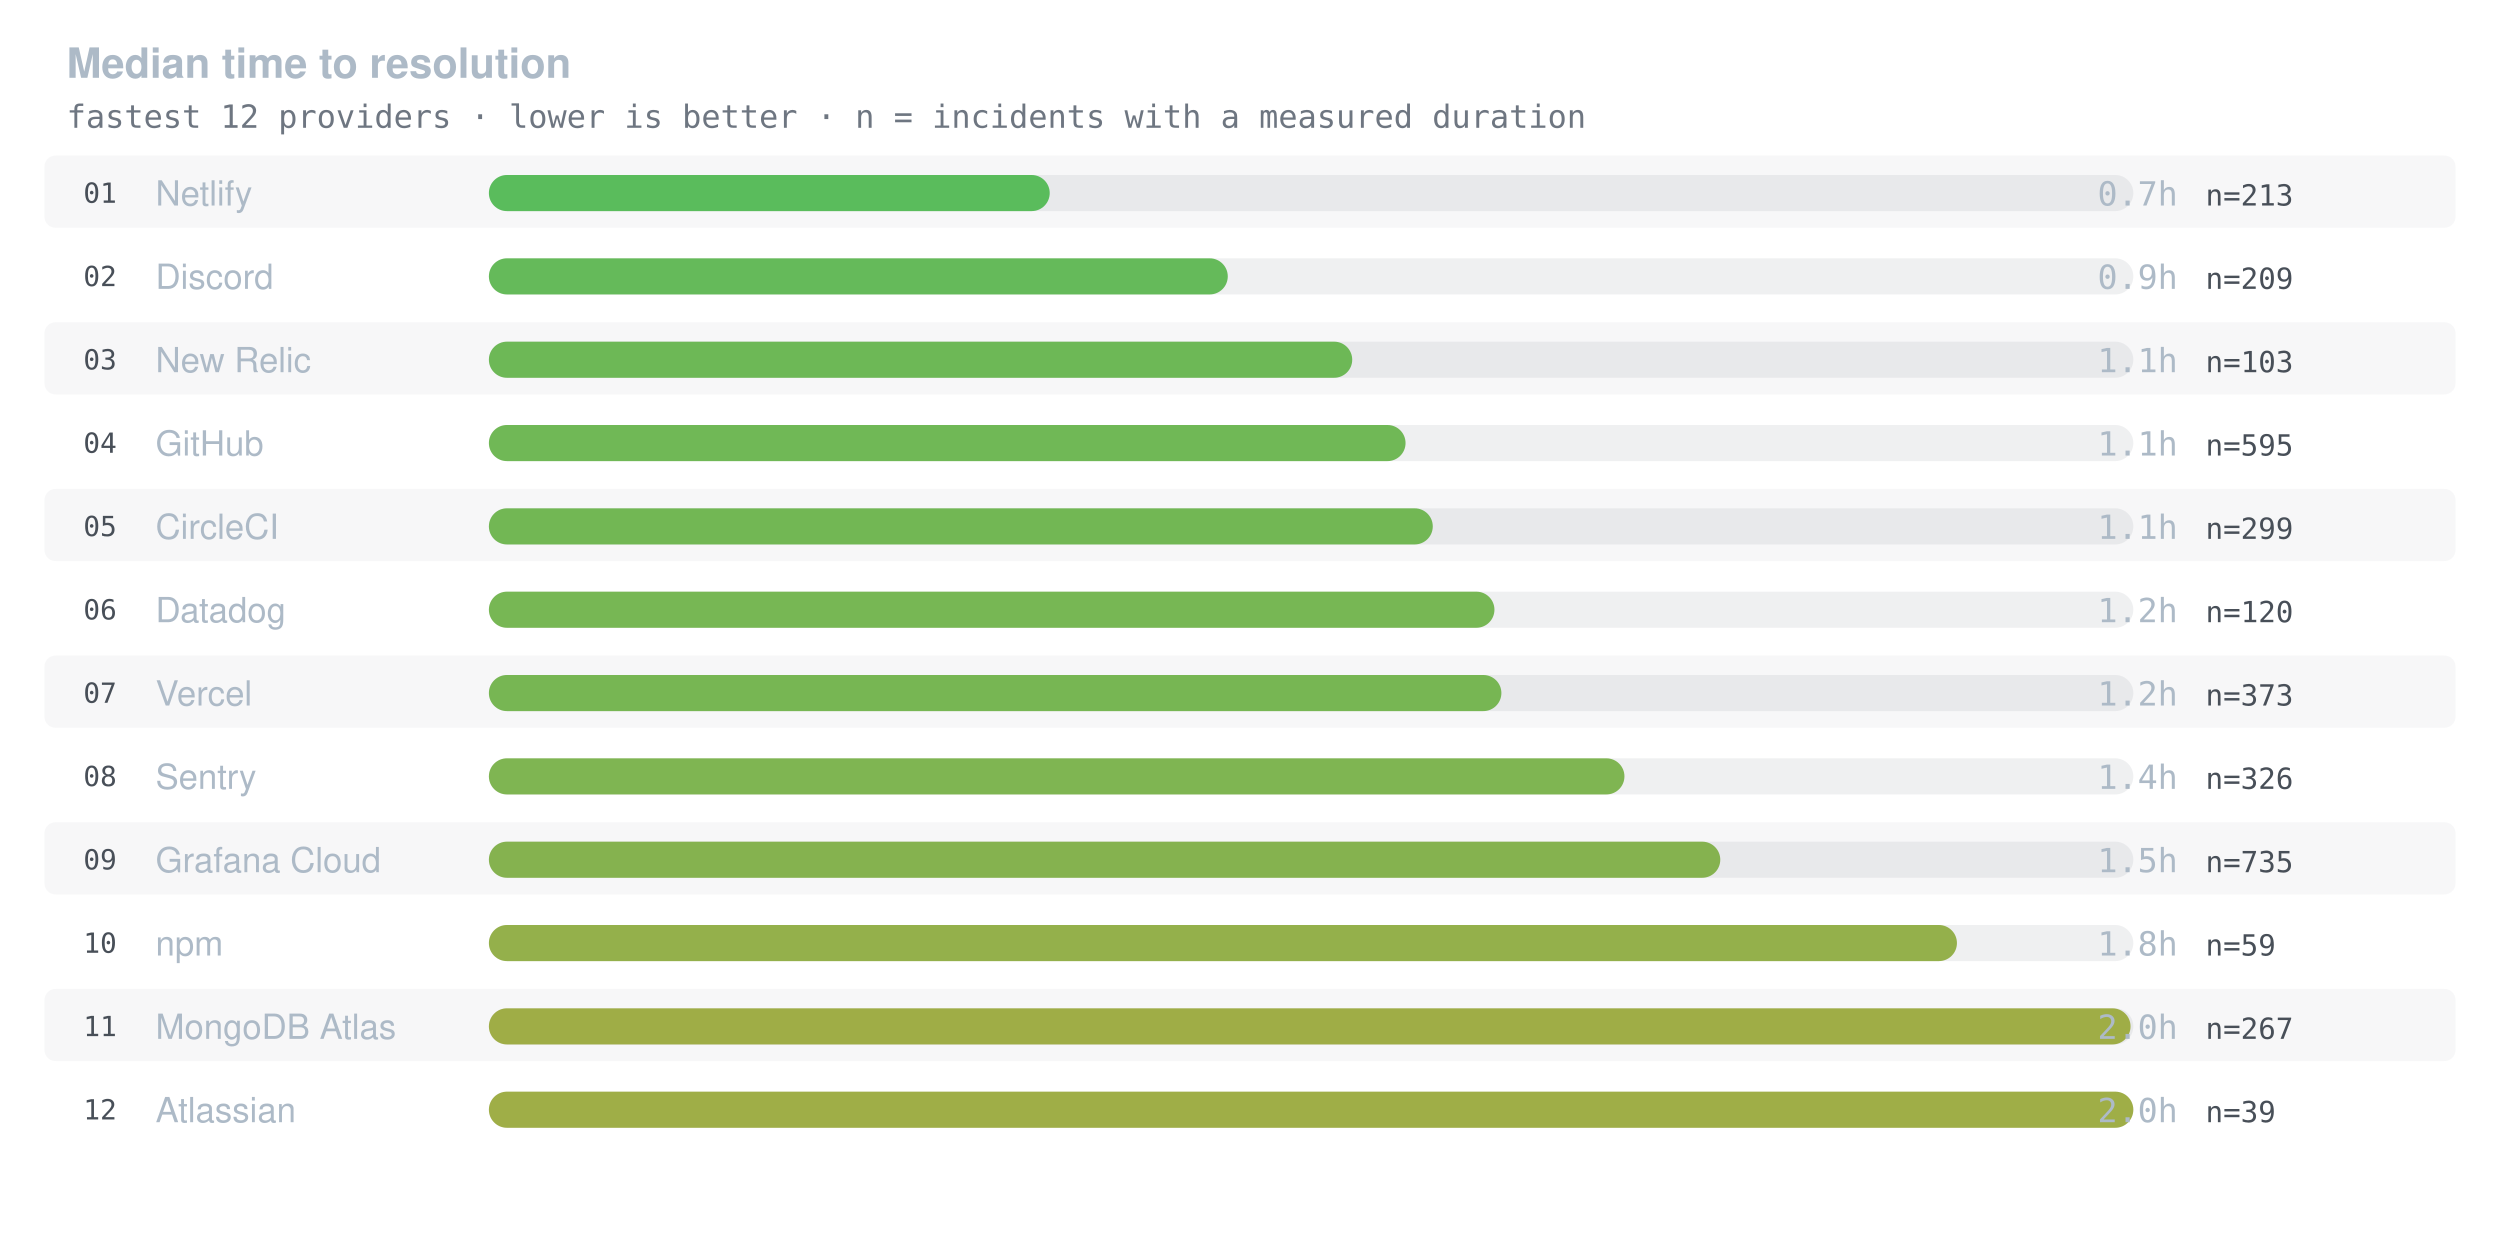
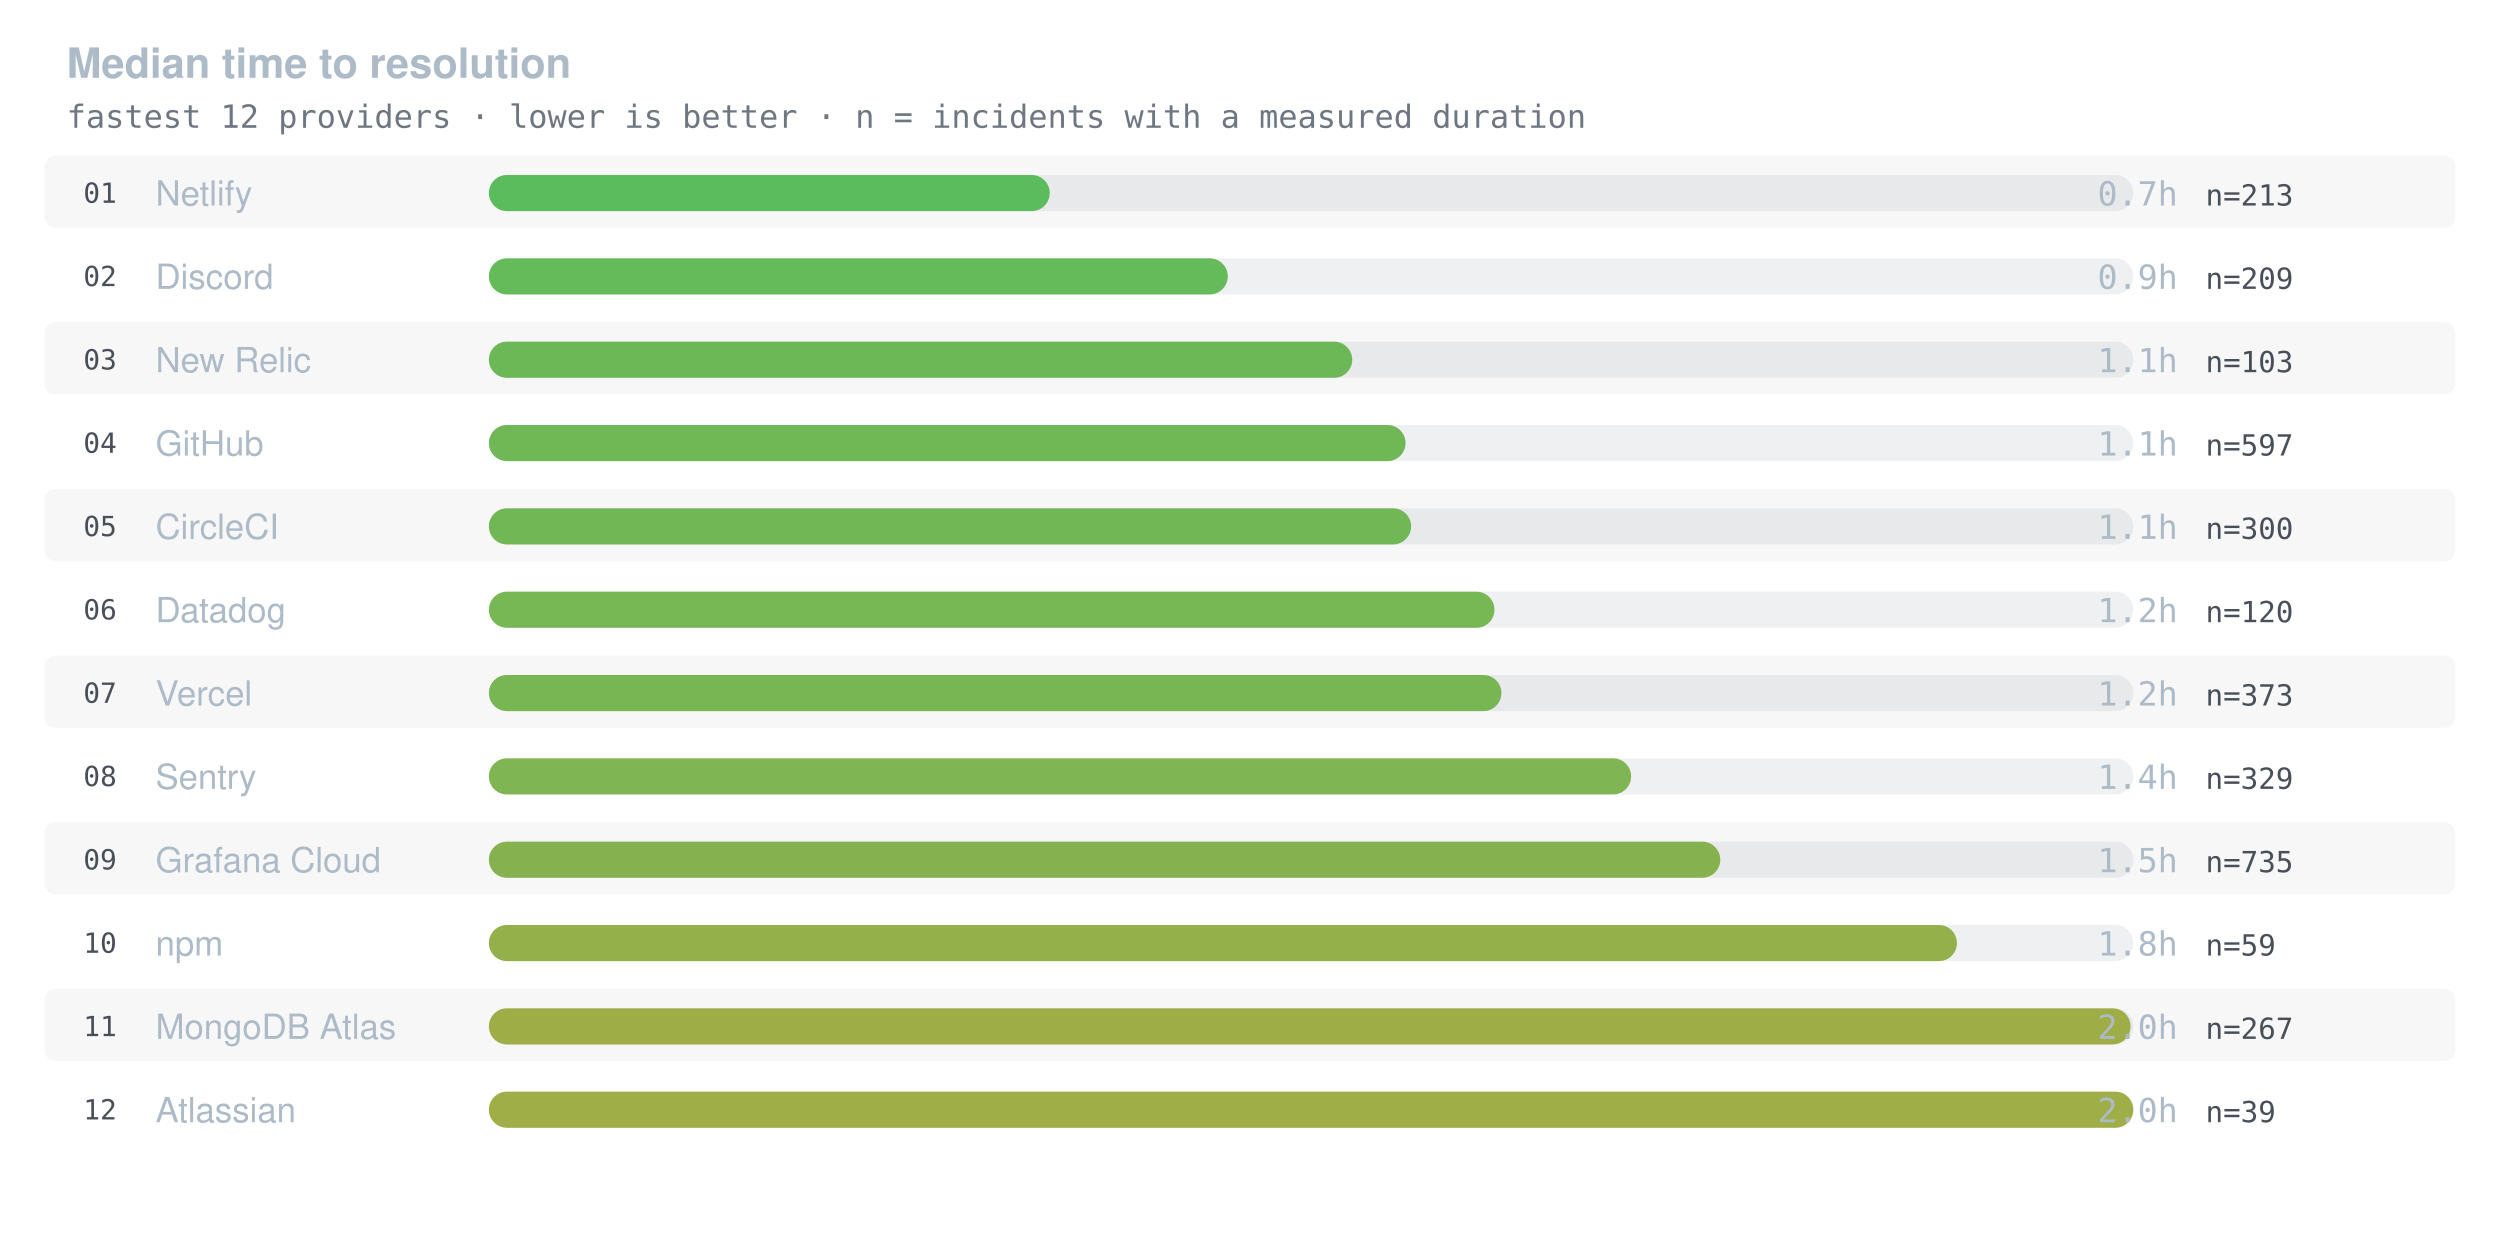
<svg xmlns="http://www.w3.org/2000/svg" viewBox="0 0 900 444" width="900" height="444" role="img">
  <text x="24" y="28" fill="#adbac7" font-size="15" font-family="-apple-system,BlinkMacSystemFont,Segoe UI,Helvetica,Arial,sans-serif" font-weight="600">Median time to resolution</text>
  <text x="24" y="46" fill="#6e7681" font-size="11.5" font-family="ui-monospace,SFMono-Regular,Menlo,Consolas,monospace">fastest 12 providers · lower is better · n = incidents with a measured duration</text>
  <rect x="16" y="56" width="868" height="26" rx="4" fill="#6e7681" opacity="0.055" />
  <text x="30" y="73" fill="#484f58" font-size="10" font-family="ui-monospace,SFMono-Regular,Menlo,Consolas,monospace">01</text>
  <text x="56" y="74" fill="#adbac7" font-size="12.5" font-family="-apple-system,BlinkMacSystemFont,Segoe UI,Helvetica,Arial,sans-serif">Netlify</text>
  <rect x="176" y="63" width="592" height="13" rx="6.5" fill="#6e7681" opacity="0.11" />
  <rect x="176" y="63" width="201.9" height="13" rx="6.5" fill="#4ab74d" opacity="0.9" />
  <text x="784" y="74" fill="#adbac7" font-size="12" font-family="ui-monospace,SFMono-Regular,Menlo,Consolas,monospace" text-anchor="end">0.7h</text>
  <text x="794" y="74" fill="#484f58" font-size="10.5" font-family="ui-monospace,SFMono-Regular,Menlo,Consolas,monospace">n=213</text>
  <text x="30" y="103" fill="#484f58" font-size="10" font-family="ui-monospace,SFMono-Regular,Menlo,Consolas,monospace">02</text>
  <text x="56" y="104" fill="#adbac7" font-size="12.5" font-family="-apple-system,BlinkMacSystemFont,Segoe UI,Helvetica,Arial,sans-serif">Discord</text>
  <rect x="176" y="93" width="592" height="13" rx="6.5" fill="#6e7681" opacity="0.11" />
  <rect x="176" y="93" width="266.0" height="13" rx="6.5" fill="#57b449" opacity="0.9" />
  <text x="784" y="104" fill="#adbac7" font-size="12" font-family="ui-monospace,SFMono-Regular,Menlo,Consolas,monospace" text-anchor="end">0.9h</text>
  <text x="794" y="104" fill="#484f58" font-size="10.5" font-family="ui-monospace,SFMono-Regular,Menlo,Consolas,monospace">n=209</text>
  <rect x="16" y="116" width="868" height="26" rx="4" fill="#6e7681" opacity="0.055" />
  <text x="30" y="133" fill="#484f58" font-size="10" font-family="ui-monospace,SFMono-Regular,Menlo,Consolas,monospace">03</text>
  <text x="56" y="134" fill="#adbac7" font-size="12.5" font-family="-apple-system,BlinkMacSystemFont,Segoe UI,Helvetica,Arial,sans-serif">New Relic</text>
  <rect x="176" y="123" width="592" height="13" rx="6.5" fill="#6e7681" opacity="0.11" />
  <rect x="176" y="123" width="310.8" height="13" rx="6.5" fill="#5fb246" opacity="0.9" />
  <text x="784" y="134" fill="#adbac7" font-size="12" font-family="ui-monospace,SFMono-Regular,Menlo,Consolas,monospace" text-anchor="end">1.1h</text>
  <text x="794" y="134" fill="#484f58" font-size="10.5" font-family="ui-monospace,SFMono-Regular,Menlo,Consolas,monospace">n=103</text>
  <text x="30" y="163" fill="#484f58" font-size="10" font-family="ui-monospace,SFMono-Regular,Menlo,Consolas,monospace">04</text>
  <text x="56" y="164" fill="#adbac7" font-size="12.5" font-family="-apple-system,BlinkMacSystemFont,Segoe UI,Helvetica,Arial,sans-serif">GitHub</text>
  <rect x="176" y="153" width="592" height="13" rx="6.5" fill="#6e7681" opacity="0.11" />
  <rect x="176" y="153" width="330.0" height="13" rx="6.5" fill="#63b145" opacity="0.9" />
  <text x="784" y="164" fill="#adbac7" font-size="12" font-family="ui-monospace,SFMono-Regular,Menlo,Consolas,monospace" text-anchor="end">1.1h</text>
-   <text x="794" y="164" fill="#484f58" font-size="10.5" font-family="ui-monospace,SFMono-Regular,Menlo,Consolas,monospace">n=595</text>
+   <text x="794" y="164" fill="#484f58" font-size="10.5" font-family="ui-monospace,SFMono-Regular,Menlo,Consolas,monospace">n=597</text>
  <rect x="16" y="176" width="868" height="26" rx="4" fill="#6e7681" opacity="0.055" />
  <text x="30" y="193" fill="#484f58" font-size="10" font-family="ui-monospace,SFMono-Regular,Menlo,Consolas,monospace">05</text>
  <text x="56" y="194" fill="#adbac7" font-size="12.5" font-family="-apple-system,BlinkMacSystemFont,Segoe UI,Helvetica,Arial,sans-serif">CircleCI</text>
  <rect x="176" y="183" width="592" height="13" rx="6.5" fill="#6e7681" opacity="0.11" />
-   <rect x="176" y="183" width="339.8" height="13" rx="6.5" fill="#65b144" opacity="0.9" />
+   <rect x="176" y="183" width="332.0" height="13" rx="6.5" fill="#64b145" opacity="0.9" />
  <text x="784" y="194" fill="#adbac7" font-size="12" font-family="ui-monospace,SFMono-Regular,Menlo,Consolas,monospace" text-anchor="end">1.1h</text>
-   <text x="794" y="194" fill="#484f58" font-size="10.5" font-family="ui-monospace,SFMono-Regular,Menlo,Consolas,monospace">n=299</text>
+   <text x="794" y="194" fill="#484f58" font-size="10.5" font-family="ui-monospace,SFMono-Regular,Menlo,Consolas,monospace">n=300</text>
  <text x="30" y="223" fill="#484f58" font-size="10" font-family="ui-monospace,SFMono-Regular,Menlo,Consolas,monospace">06</text>
  <text x="56" y="224" fill="#adbac7" font-size="12.5" font-family="-apple-system,BlinkMacSystemFont,Segoe UI,Helvetica,Arial,sans-serif">Datadog</text>
  <rect x="176" y="213" width="592" height="13" rx="6.5" fill="#6e7681" opacity="0.11" />
  <rect x="176" y="213" width="362.0" height="13" rx="6.5" fill="#6ab043" opacity="0.9" />
  <text x="784" y="224" fill="#adbac7" font-size="12" font-family="ui-monospace,SFMono-Regular,Menlo,Consolas,monospace" text-anchor="end">1.2h</text>
  <text x="794" y="224" fill="#484f58" font-size="10.5" font-family="ui-monospace,SFMono-Regular,Menlo,Consolas,monospace">n=120</text>
  <rect x="16" y="236" width="868" height="26" rx="4" fill="#6e7681" opacity="0.055" />
  <text x="30" y="253" fill="#484f58" font-size="10" font-family="ui-monospace,SFMono-Regular,Menlo,Consolas,monospace">07</text>
  <text x="56" y="254" fill="#adbac7" font-size="12.5" font-family="-apple-system,BlinkMacSystemFont,Segoe UI,Helvetica,Arial,sans-serif">Vercel</text>
  <rect x="176" y="243" width="592" height="13" rx="6.5" fill="#6e7681" opacity="0.11" />
  <rect x="176" y="243" width="364.5" height="13" rx="6.5" fill="#6ab043" opacity="0.9" />
  <text x="784" y="254" fill="#adbac7" font-size="12" font-family="ui-monospace,SFMono-Regular,Menlo,Consolas,monospace" text-anchor="end">1.2h</text>
  <text x="794" y="254" fill="#484f58" font-size="10.5" font-family="ui-monospace,SFMono-Regular,Menlo,Consolas,monospace">n=373</text>
  <text x="30" y="283" fill="#484f58" font-size="10" font-family="ui-monospace,SFMono-Regular,Menlo,Consolas,monospace">08</text>
  <text x="56" y="284" fill="#adbac7" font-size="12.5" font-family="-apple-system,BlinkMacSystemFont,Segoe UI,Helvetica,Arial,sans-serif">Sentry</text>
  <rect x="176" y="273" width="592" height="13" rx="6.5" fill="#6e7681" opacity="0.11" />
-   <rect x="176" y="273" width="408.8" height="13" rx="6.5" fill="#73ae40" opacity="0.9" />
+   <rect x="176" y="273" width="411.2" height="13" rx="6.5" fill="#73ae40" opacity="0.9" />
  <text x="784" y="284" fill="#adbac7" font-size="12" font-family="ui-monospace,SFMono-Regular,Menlo,Consolas,monospace" text-anchor="end">1.4h</text>
-   <text x="794" y="284" fill="#484f58" font-size="10.5" font-family="ui-monospace,SFMono-Regular,Menlo,Consolas,monospace">n=326</text>
+   <text x="794" y="284" fill="#484f58" font-size="10.5" font-family="ui-monospace,SFMono-Regular,Menlo,Consolas,monospace">n=329</text>
  <rect x="16" y="296" width="868" height="26" rx="4" fill="#6e7681" opacity="0.055" />
  <text x="30" y="313" fill="#484f58" font-size="10" font-family="ui-monospace,SFMono-Regular,Menlo,Consolas,monospace">09</text>
  <text x="56" y="314" fill="#adbac7" font-size="12.5" font-family="-apple-system,BlinkMacSystemFont,Segoe UI,Helvetica,Arial,sans-serif">Grafana Cloud</text>
  <rect x="176" y="303" width="592" height="13" rx="6.5" fill="#6e7681" opacity="0.11" />
  <rect x="176" y="303" width="443.3" height="13" rx="6.5" fill="#7aac3e" opacity="0.9" />
  <text x="784" y="314" fill="#adbac7" font-size="12" font-family="ui-monospace,SFMono-Regular,Menlo,Consolas,monospace" text-anchor="end">1.5h</text>
  <text x="794" y="314" fill="#484f58" font-size="10.5" font-family="ui-monospace,SFMono-Regular,Menlo,Consolas,monospace">n=735</text>
  <text x="30" y="343" fill="#484f58" font-size="10" font-family="ui-monospace,SFMono-Regular,Menlo,Consolas,monospace">10</text>
  <text x="56" y="344" fill="#adbac7" font-size="12.5" font-family="-apple-system,BlinkMacSystemFont,Segoe UI,Helvetica,Arial,sans-serif">npm</text>
  <rect x="176" y="333" width="592" height="13" rx="6.5" fill="#6e7681" opacity="0.11" />
  <rect x="176" y="333" width="528.5" height="13" rx="6.5" fill="#8ba938" opacity="0.9" />
  <text x="784" y="344" fill="#adbac7" font-size="12" font-family="ui-monospace,SFMono-Regular,Menlo,Consolas,monospace" text-anchor="end">1.8h</text>
  <text x="794" y="344" fill="#484f58" font-size="10.5" font-family="ui-monospace,SFMono-Regular,Menlo,Consolas,monospace">n=59</text>
  <rect x="16" y="356" width="868" height="26" rx="4" fill="#6e7681" opacity="0.055" />
  <text x="30" y="373" fill="#484f58" font-size="10" font-family="ui-monospace,SFMono-Regular,Menlo,Consolas,monospace">11</text>
  <text x="56" y="374" fill="#adbac7" font-size="12.5" font-family="-apple-system,BlinkMacSystemFont,Segoe UI,Helvetica,Arial,sans-serif">MongoDB Atlas</text>
  <rect x="176" y="363" width="592" height="13" rx="6.5" fill="#6e7681" opacity="0.11" />
  <rect x="176" y="363" width="591.0" height="13" rx="6.5" fill="#97a634" opacity="0.9" />
  <text x="784" y="374" fill="#adbac7" font-size="12" font-family="ui-monospace,SFMono-Regular,Menlo,Consolas,monospace" text-anchor="end">2.0h</text>
  <text x="794" y="374" fill="#484f58" font-size="10.5" font-family="ui-monospace,SFMono-Regular,Menlo,Consolas,monospace">n=267</text>
  <text x="30" y="403" fill="#484f58" font-size="10" font-family="ui-monospace,SFMono-Regular,Menlo,Consolas,monospace">12</text>
  <text x="56" y="404" fill="#adbac7" font-size="12.5" font-family="-apple-system,BlinkMacSystemFont,Segoe UI,Helvetica,Arial,sans-serif">Atlassian</text>
  <rect x="176" y="393" width="592" height="13" rx="6.5" fill="#6e7681" opacity="0.11" />
  <rect x="176" y="393" width="592.0" height="13" rx="6.5" fill="#97a634" opacity="0.9" />
  <text x="784" y="404" fill="#adbac7" font-size="12" font-family="ui-monospace,SFMono-Regular,Menlo,Consolas,monospace" text-anchor="end">2.0h</text>
  <text x="794" y="404" fill="#484f58" font-size="10.5" font-family="ui-monospace,SFMono-Regular,Menlo,Consolas,monospace">n=39</text>
</svg>
